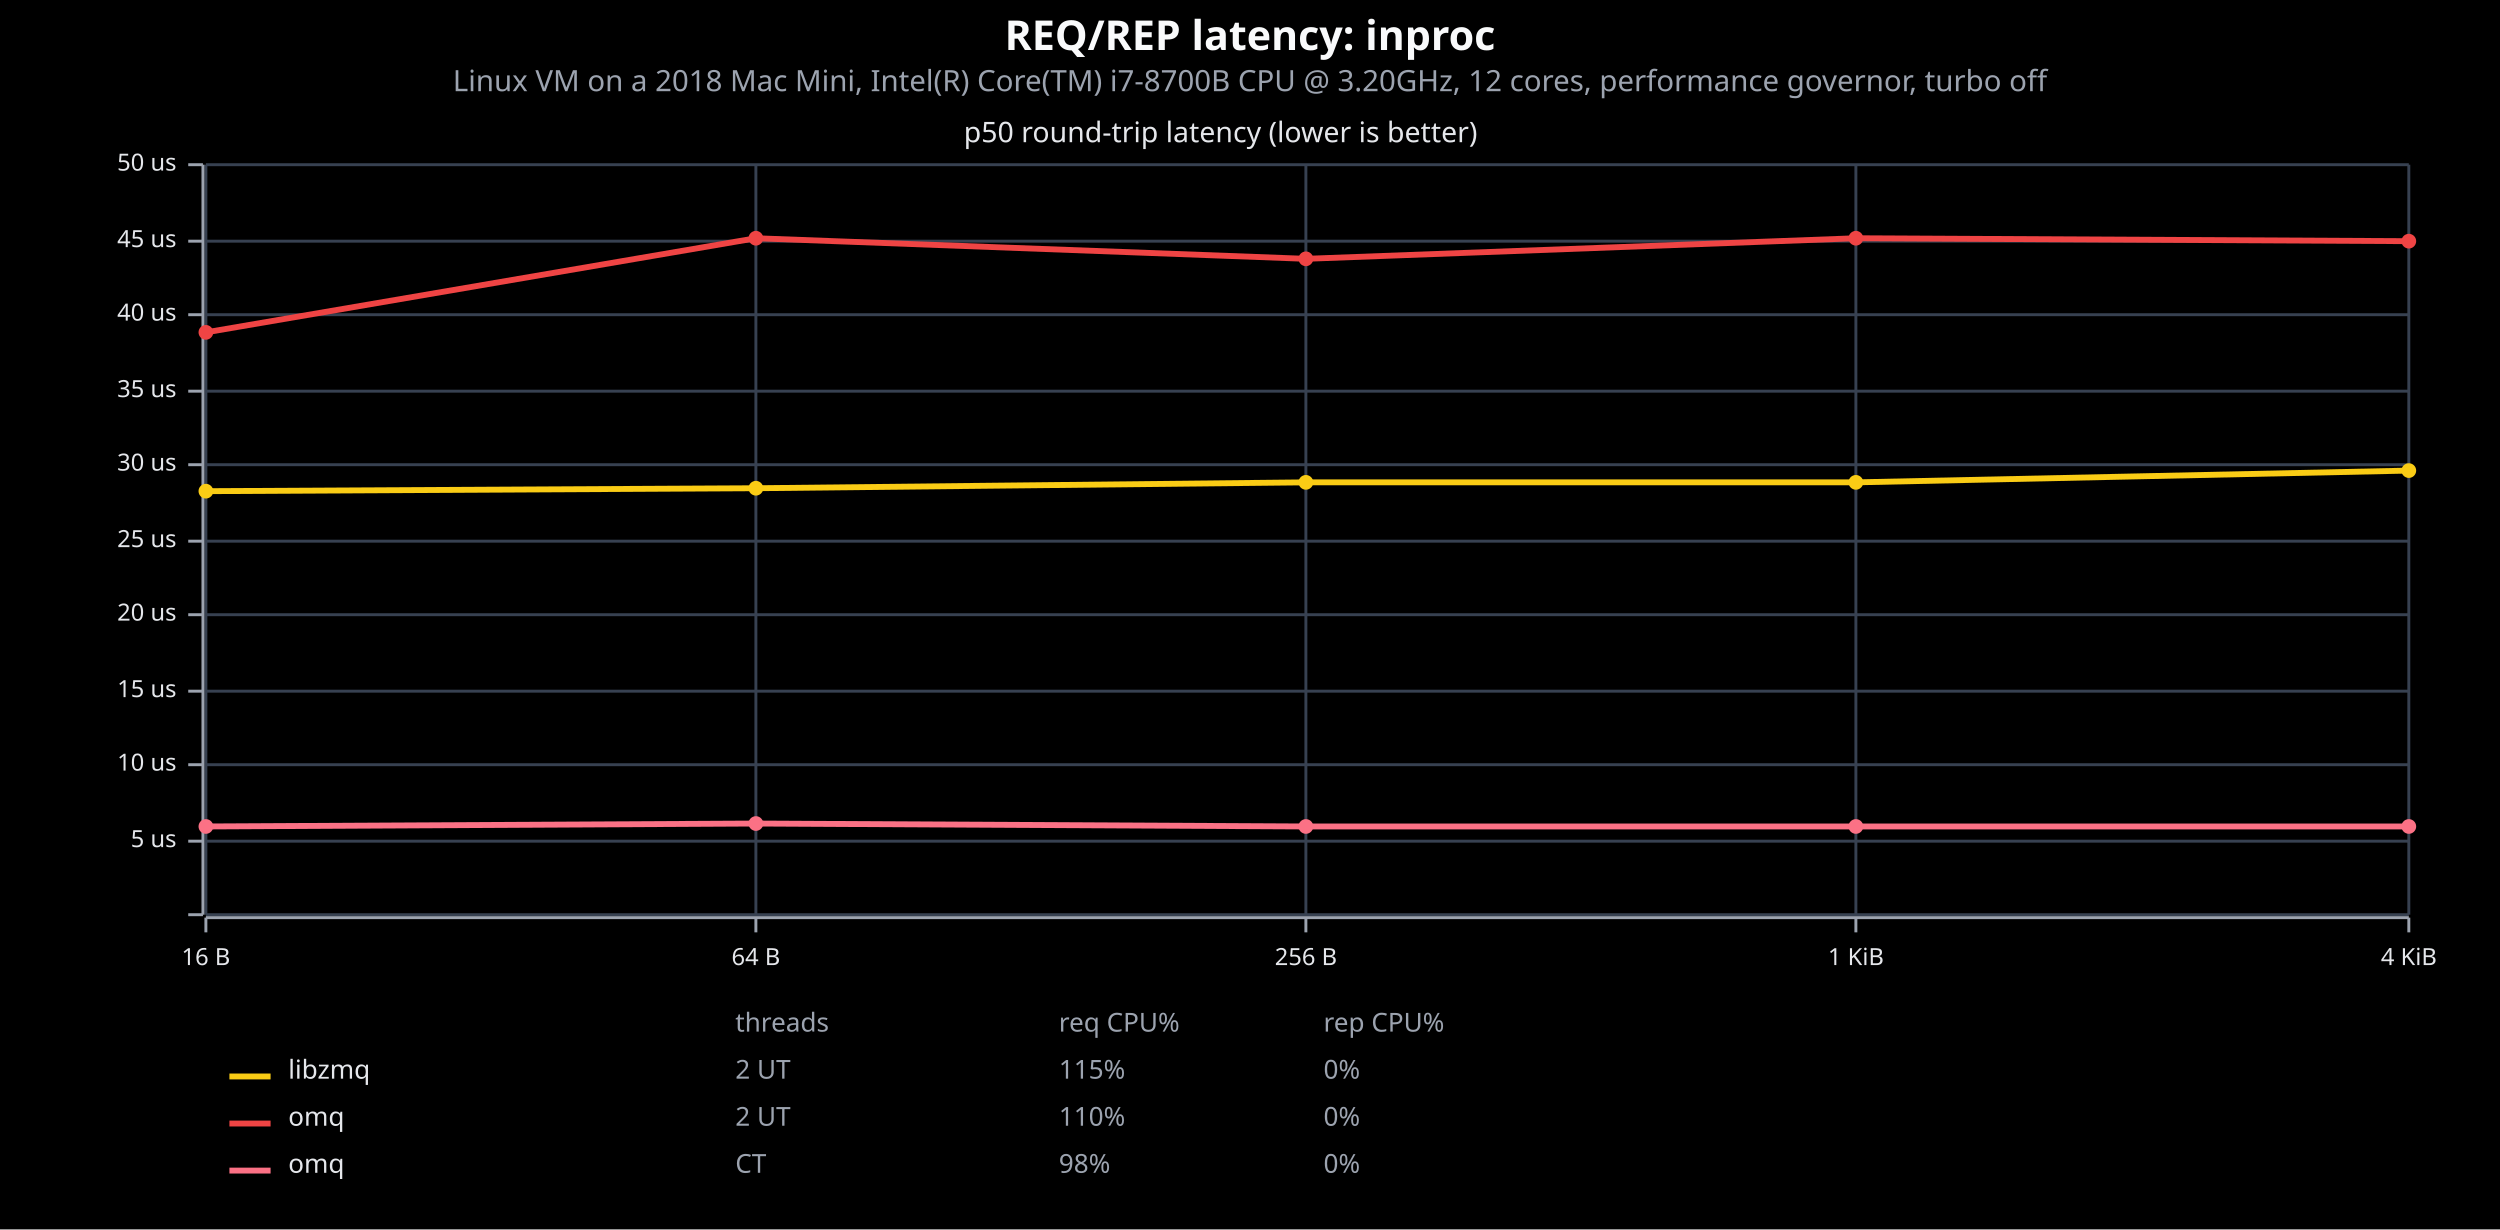
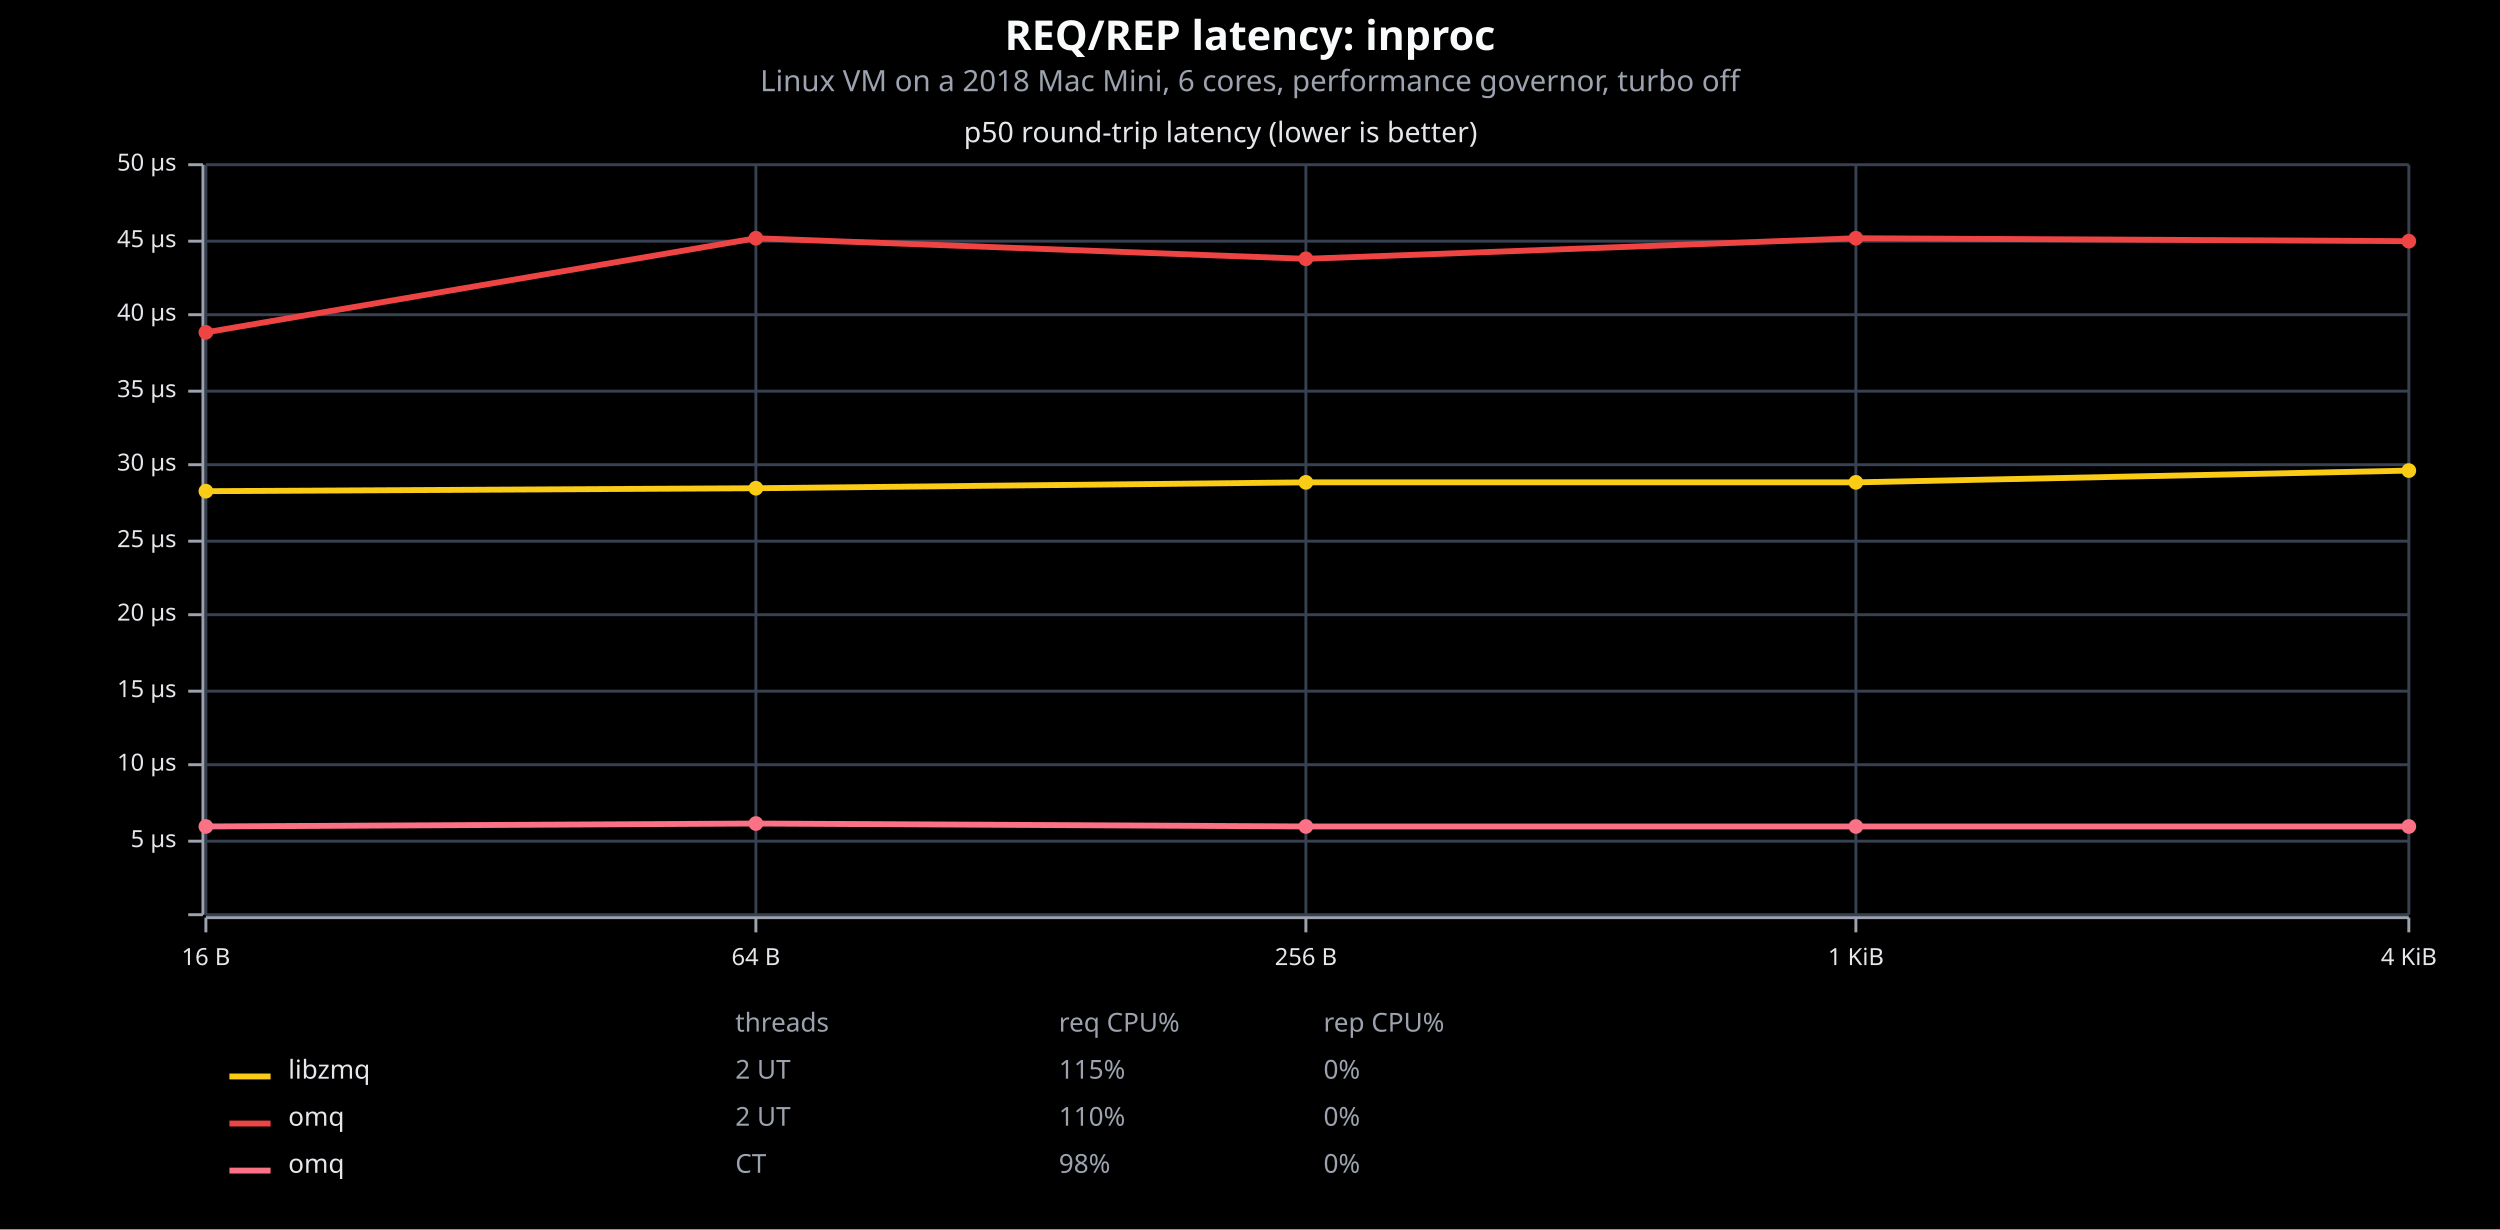
<svg xmlns="http://www.w3.org/2000/svg" viewBox="0 0 850 418" font-family="system-ui, -apple-system, sans-serif">
  <rect x="0" y="0" width="850" height="418" opacity="1" fill="#000000" stroke="none" />
  <text x="425" y="17" text-anchor="middle" font-family="sans-serif" font-size="14" font-weight="bold" fill="#F9FAFB">REQ/REP latency: inproc</text>
-   <text x="425" y="31" text-anchor="middle" font-family="sans-serif" font-size="10" fill="#9CA3AF">Linux VM on a 2018 Mac Mini, Intel(R) Core(TM) i7-8700B CPU @ 3.20GHz, 12 cores, performance governor, turbo off</text>
+   <text x="425" y="31" text-anchor="middle" font-family="sans-serif" font-size="10" fill="#9CA3AF">Linux VM on a 2018 Mac Mini, 6 cores, performance governor, turbo off</text>
  <text x="415" y="41" dy="0.76em" text-anchor="middle" font-family="sans-serif" font-size="9.677" opacity="1" fill="#E5E7EB">
p50 round-trip latency (lower is better)
</text>
  <line opacity="1" stroke="#374151" stroke-width="1" x1="70" y1="311" x2="70" y2="56" />
  <line opacity="1" stroke="#374151" stroke-width="1" x1="257" y1="311" x2="257" y2="56" />
  <line opacity="1" stroke="#374151" stroke-width="1" x1="444" y1="311" x2="444" y2="56" />
  <line opacity="1" stroke="#374151" stroke-width="1" x1="631" y1="311" x2="631" y2="56" />
  <line opacity="1" stroke="#374151" stroke-width="1" x1="819" y1="311" x2="819" y2="56" />
  <line opacity="1" stroke="#374151" stroke-width="1" x1="70" y1="311" x2="819" y2="311" />
  <line opacity="1" stroke="#374151" stroke-width="1" x1="70" y1="286" x2="819" y2="286" />
  <line opacity="1" stroke="#374151" stroke-width="1" x1="70" y1="260" x2="819" y2="260" />
  <line opacity="1" stroke="#374151" stroke-width="1" x1="70" y1="235" x2="819" y2="235" />
  <line opacity="1" stroke="#374151" stroke-width="1" x1="70" y1="209" x2="819" y2="209" />
  <line opacity="1" stroke="#374151" stroke-width="1" x1="70" y1="184" x2="819" y2="184" />
  <line opacity="1" stroke="#374151" stroke-width="1" x1="70" y1="158" x2="819" y2="158" />
  <line opacity="1" stroke="#374151" stroke-width="1" x1="70" y1="133" x2="819" y2="133" />
  <line opacity="1" stroke="#374151" stroke-width="1" x1="70" y1="107" x2="819" y2="107" />
  <line opacity="1" stroke="#374151" stroke-width="1" x1="70" y1="82" x2="819" y2="82" />
  <line opacity="1" stroke="#374151" stroke-width="1" x1="70" y1="56" x2="819" y2="56" />
  <polyline fill="none" opacity="1" stroke="#9CA3AF" stroke-width="1" points="69,56 69,311 " />
  <text x="60" y="311" dy="0.5ex" text-anchor="end" font-family="sans-serif" font-size="8.065" opacity="1" fill="#E5E7EB">

</text>
  <polyline fill="none" opacity="1" stroke="#9CA3AF" stroke-width="1" points="64,311 69,311 " />
  <text x="60" y="286" dy="0.5ex" text-anchor="end" font-family="sans-serif" font-size="8.065" opacity="1" fill="#E5E7EB">
- 5 us
+ 5 μs
</text>
  <polyline fill="none" opacity="1" stroke="#9CA3AF" stroke-width="1" points="64,286 69,286 " />
  <text x="60" y="260" dy="0.5ex" text-anchor="end" font-family="sans-serif" font-size="8.065" opacity="1" fill="#E5E7EB">
- 10 us
+ 10 μs
</text>
  <polyline fill="none" opacity="1" stroke="#9CA3AF" stroke-width="1" points="64,260 69,260 " />
  <text x="60" y="235" dy="0.5ex" text-anchor="end" font-family="sans-serif" font-size="8.065" opacity="1" fill="#E5E7EB">
- 15 us
+ 15 μs
</text>
  <polyline fill="none" opacity="1" stroke="#9CA3AF" stroke-width="1" points="64,235 69,235 " />
  <text x="60" y="209" dy="0.5ex" text-anchor="end" font-family="sans-serif" font-size="8.065" opacity="1" fill="#E5E7EB">
- 20 us
+ 20 μs
</text>
  <polyline fill="none" opacity="1" stroke="#9CA3AF" stroke-width="1" points="64,209 69,209 " />
  <text x="60" y="184" dy="0.5ex" text-anchor="end" font-family="sans-serif" font-size="8.065" opacity="1" fill="#E5E7EB">
- 25 us
+ 25 μs
</text>
  <polyline fill="none" opacity="1" stroke="#9CA3AF" stroke-width="1" points="64,184 69,184 " />
  <text x="60" y="158" dy="0.5ex" text-anchor="end" font-family="sans-serif" font-size="8.065" opacity="1" fill="#E5E7EB">
- 30 us
+ 30 μs
</text>
  <polyline fill="none" opacity="1" stroke="#9CA3AF" stroke-width="1" points="64,158 69,158 " />
  <text x="60" y="133" dy="0.5ex" text-anchor="end" font-family="sans-serif" font-size="8.065" opacity="1" fill="#E5E7EB">
- 35 us
+ 35 μs
</text>
  <polyline fill="none" opacity="1" stroke="#9CA3AF" stroke-width="1" points="64,133 69,133 " />
  <text x="60" y="107" dy="0.5ex" text-anchor="end" font-family="sans-serif" font-size="8.065" opacity="1" fill="#E5E7EB">
- 40 us
+ 40 μs
</text>
  <polyline fill="none" opacity="1" stroke="#9CA3AF" stroke-width="1" points="64,107 69,107 " />
  <text x="60" y="82" dy="0.5ex" text-anchor="end" font-family="sans-serif" font-size="8.065" opacity="1" fill="#E5E7EB">
- 45 us
+ 45 μs
</text>
  <polyline fill="none" opacity="1" stroke="#9CA3AF" stroke-width="1" points="64,82 69,82 " />
  <text x="60" y="56" dy="0.5ex" text-anchor="end" font-family="sans-serif" font-size="8.065" opacity="1" fill="#E5E7EB">
- 50 us
+ 50 μs
</text>
  <polyline fill="none" opacity="1" stroke="#9CA3AF" stroke-width="1" points="64,56 69,56 " />
  <polyline fill="none" opacity="1" stroke="#9CA3AF" stroke-width="1" points="70,312 819,312 " />
  <text x="70" y="322" dy="0.76em" text-anchor="middle" font-family="sans-serif" font-size="8.065" opacity="1" fill="#E5E7EB">
16 B
</text>
  <polyline fill="none" opacity="1" stroke="#9CA3AF" stroke-width="1" points="70,312 70,317 " />
  <text x="257" y="322" dy="0.76em" text-anchor="middle" font-family="sans-serif" font-size="8.065" opacity="1" fill="#E5E7EB">
64 B
</text>
  <polyline fill="none" opacity="1" stroke="#9CA3AF" stroke-width="1" points="257,312 257,317 " />
  <text x="444" y="322" dy="0.76em" text-anchor="middle" font-family="sans-serif" font-size="8.065" opacity="1" fill="#E5E7EB">
256 B
</text>
  <polyline fill="none" opacity="1" stroke="#9CA3AF" stroke-width="1" points="444,312 444,317 " />
  <text x="631" y="322" dy="0.76em" text-anchor="middle" font-family="sans-serif" font-size="8.065" opacity="1" fill="#E5E7EB">
1 KiB
</text>
  <polyline fill="none" opacity="1" stroke="#9CA3AF" stroke-width="1" points="631,312 631,317 " />
  <text x="819" y="322" dy="0.76em" text-anchor="middle" font-family="sans-serif" font-size="8.065" opacity="1" fill="#E5E7EB">
4 KiB
</text>
  <polyline fill="none" opacity="1" stroke="#9CA3AF" stroke-width="1" points="819,312 819,317 " />
  <polyline fill="none" opacity="1" stroke="#FB7185" stroke-width="2" points="70,281 257,280 444,281 631,281 819,281 " />
  <circle cx="70" cy="281" r="2.5" opacity="1" fill="#FB7185" stroke="none" stroke-width="1" />
  <circle cx="257" cy="280" r="2.5" opacity="1" fill="#FB7185" stroke="none" stroke-width="1" />
  <circle cx="444" cy="281" r="2.5" opacity="1" fill="#FB7185" stroke="none" stroke-width="1" />
  <circle cx="631" cy="281" r="2.5" opacity="1" fill="#FB7185" stroke="none" stroke-width="1" />
  <circle cx="819" cy="281" r="2.5" opacity="1" fill="#FB7185" stroke="none" stroke-width="1" />
  <polyline fill="none" opacity="1" stroke="#EF4444" stroke-width="2" points="70,113 257,81 444,88 631,81 819,82 " />
  <circle cx="70" cy="113" r="2.5" opacity="1" fill="#EF4444" stroke="none" stroke-width="1" />
  <circle cx="257" cy="81" r="2.5" opacity="1" fill="#EF4444" stroke="none" stroke-width="1" />
  <circle cx="444" cy="88" r="2.5" opacity="1" fill="#EF4444" stroke="none" stroke-width="1" />
  <circle cx="631" cy="81" r="2.5" opacity="1" fill="#EF4444" stroke="none" stroke-width="1" />
  <circle cx="819" cy="82" r="2.5" opacity="1" fill="#EF4444" stroke="none" stroke-width="1" />
  <polyline fill="none" opacity="1" stroke="#FACC15" stroke-width="2" points="70,167 257,166 444,164 631,164 819,160 " />
  <circle cx="70" cy="167" r="2.5" opacity="1" fill="#FACC15" stroke="none" stroke-width="1" />
  <circle cx="257" cy="166" r="2.5" opacity="1" fill="#FACC15" stroke="none" stroke-width="1" />
  <circle cx="444" cy="164" r="2.5" opacity="1" fill="#FACC15" stroke="none" stroke-width="1" />
  <circle cx="631" cy="164" r="2.5" opacity="1" fill="#FACC15" stroke="none" stroke-width="1" />
  <circle cx="819" cy="160" r="2.5" opacity="1" fill="#FACC15" stroke="none" stroke-width="1" />
  <text x="250" y="344" dy="0.76em" text-anchor="start" font-family="sans-serif" font-size="8.871" opacity="1" fill="#9CA3AF">
threads
</text>
  <text x="360" y="344" dy="0.76em" text-anchor="start" font-family="sans-serif" font-size="8.871" opacity="1" fill="#9CA3AF">
req CPU%
</text>
  <text x="450" y="344" dy="0.76em" text-anchor="start" font-family="sans-serif" font-size="8.871" opacity="1" fill="#9CA3AF">
rep CPU%
</text>
  <polyline fill="none" opacity="1" stroke="#FACC15" stroke-width="2" points="78,366 92,366 " />
  <text x="98" y="360" dy="0.76em" text-anchor="start" font-family="sans-serif" font-size="8.871" opacity="1" fill="#E5E7EB">
libzmq
</text>
  <text x="250" y="360" dy="0.76em" text-anchor="start" font-family="sans-serif" font-size="8.871" opacity="1" fill="#9CA3AF">
2 UT
</text>
  <text x="360" y="360" dy="0.76em" text-anchor="start" font-family="sans-serif" font-size="8.871" opacity="1" fill="#9CA3AF">
115%
</text>
  <text x="450" y="360" dy="0.76em" text-anchor="start" font-family="sans-serif" font-size="8.871" opacity="1" fill="#9CA3AF">
0%
</text>
  <polyline fill="none" opacity="1" stroke="#EF4444" stroke-width="2" points="78,382 92,382 " />
  <text x="98" y="376" dy="0.76em" text-anchor="start" font-family="sans-serif" font-size="8.871" opacity="1" fill="#E5E7EB">
omq
</text>
  <text x="250" y="376" dy="0.76em" text-anchor="start" font-family="sans-serif" font-size="8.871" opacity="1" fill="#9CA3AF">
2 UT
</text>
  <text x="360" y="376" dy="0.76em" text-anchor="start" font-family="sans-serif" font-size="8.871" opacity="1" fill="#9CA3AF">
110%
</text>
  <text x="450" y="376" dy="0.76em" text-anchor="start" font-family="sans-serif" font-size="8.871" opacity="1" fill="#9CA3AF">
0%
</text>
  <polyline fill="none" opacity="1" stroke="#FB7185" stroke-width="2" points="78,398 92,398 " />
  <text x="98" y="392" dy="0.76em" text-anchor="start" font-family="sans-serif" font-size="8.871" opacity="1" fill="#E5E7EB">
omq
</text>
  <text x="250" y="392" dy="0.76em" text-anchor="start" font-family="sans-serif" font-size="8.871" opacity="1" fill="#9CA3AF">
CT
</text>
  <text x="360" y="392" dy="0.76em" text-anchor="start" font-family="sans-serif" font-size="8.871" opacity="1" fill="#9CA3AF">
98%
</text>
  <text x="450" y="392" dy="0.76em" text-anchor="start" font-family="sans-serif" font-size="8.871" opacity="1" fill="#9CA3AF">
0%
</text>
</svg>
